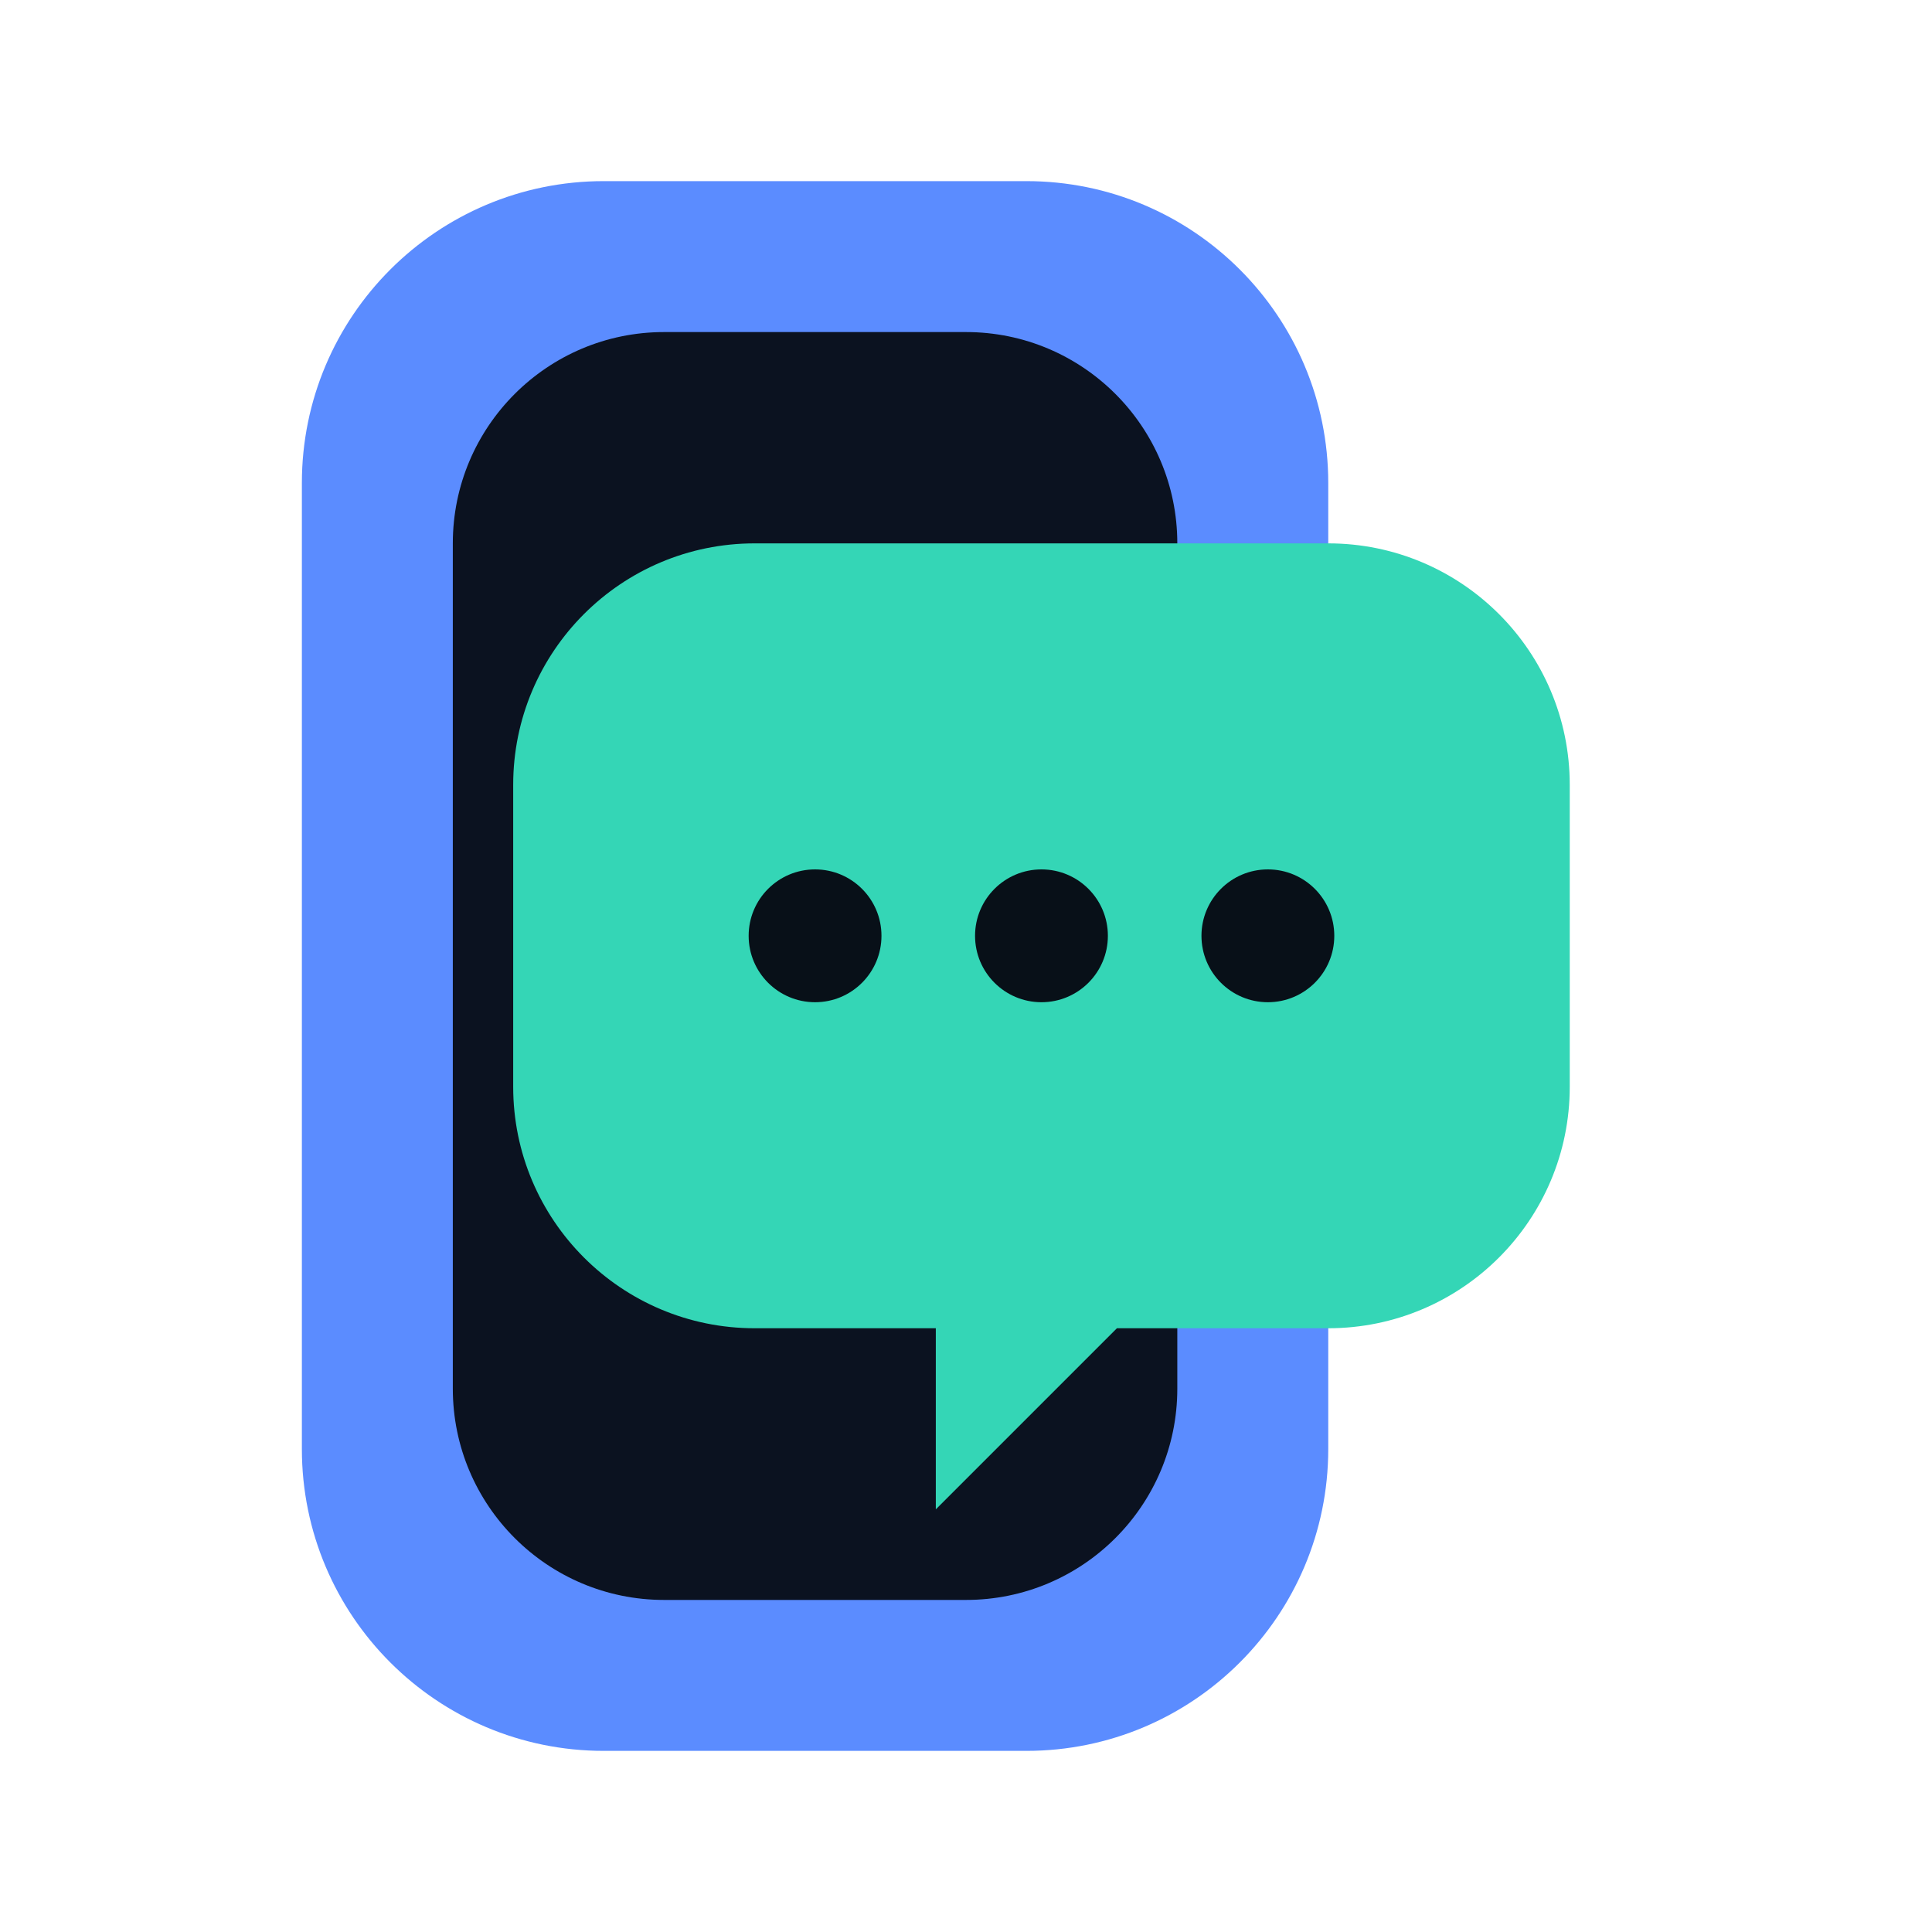
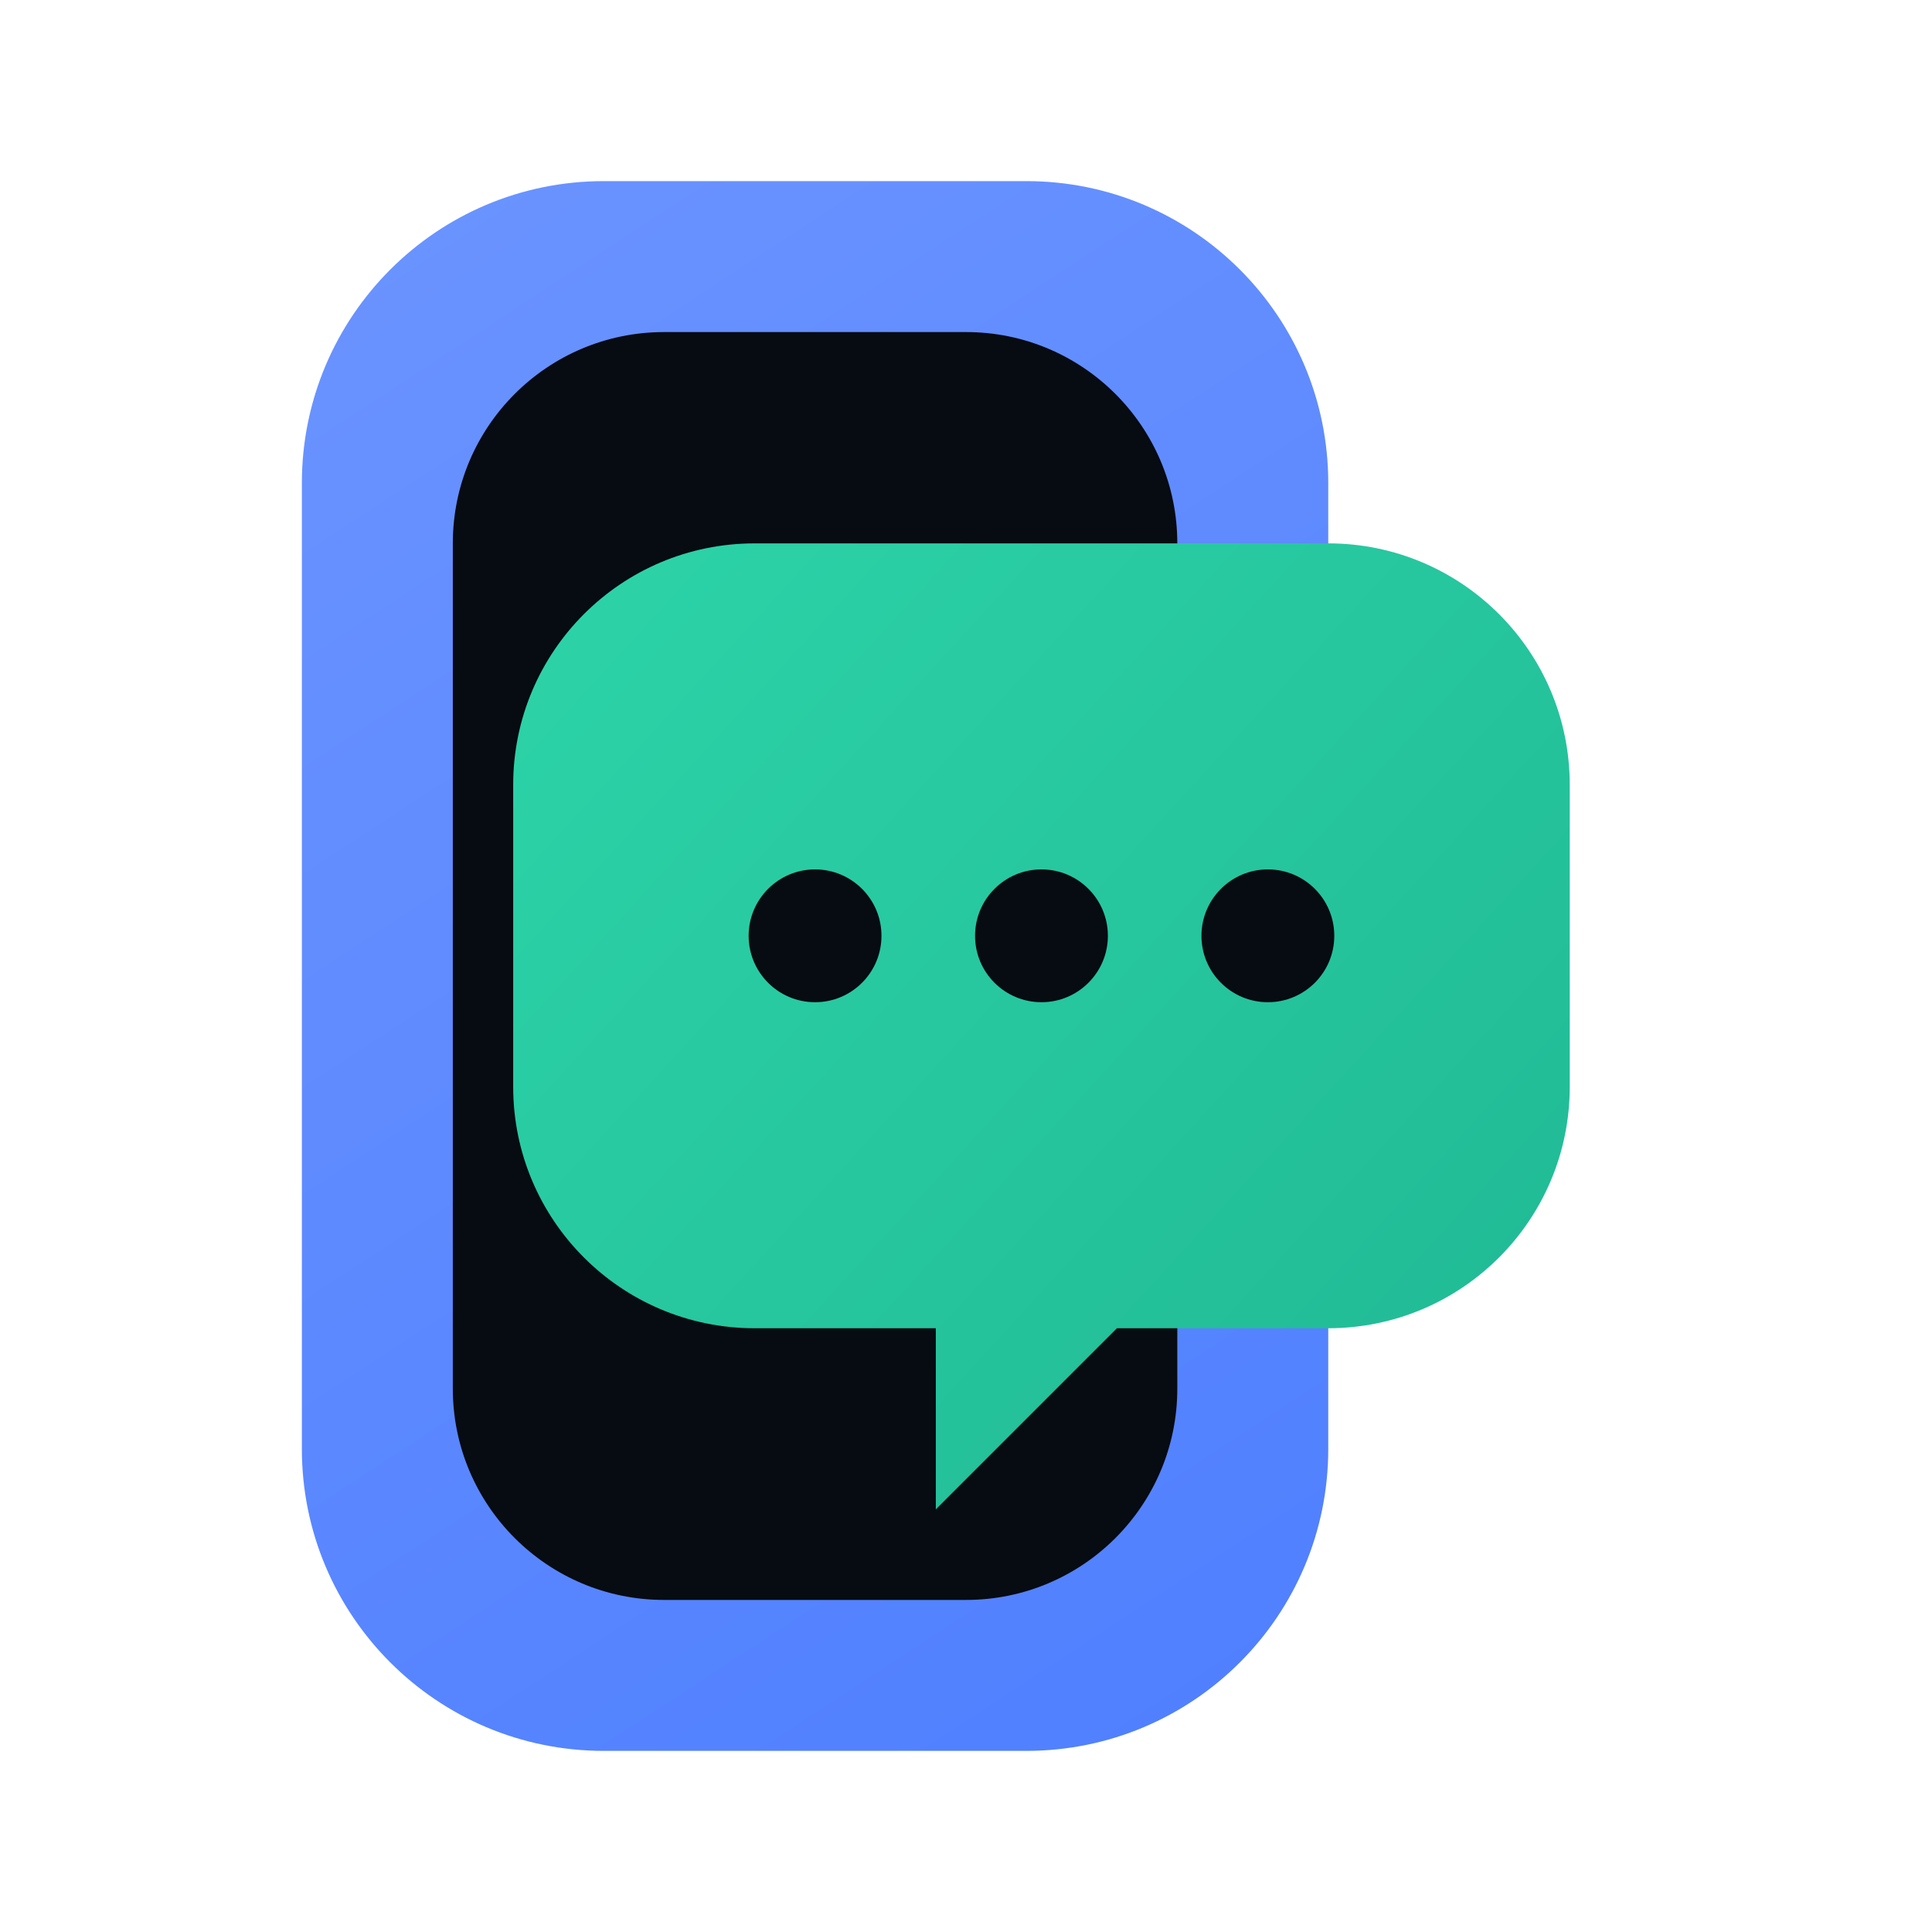
<svg xmlns="http://www.w3.org/2000/svg" width="64" height="64" viewBox="0 0 64 64" fill="none">
-   <rect x="10" y="6" width="34" height="52" rx="10" fill="#5B8CFF" />
-   <rect x="15" y="11" width="24" height="42" rx="7" fill="#0B1220" />
-   <path d="M25 18H44C48.418 18 52 21.582 52 26V36C52 40.418 48.418 44 44 44H37L31 50V44H25C20.582 44 17 40.418 17 36V26C17 21.582 20.582 18 25 18Z" fill="#34D6B6" />
-   <circle cx="27" cy="31" r="2.2" fill="#081018" />
-   <circle cx="34.5" cy="31" r="2.2" fill="#081018" />
-   <circle cx="42" cy="31" r="2.2" fill="#081018" />
+   <defs>
+     <linearGradient id="gPrimary" x1="10" y1="6" x2="44" y2="58" gradientUnits="userSpaceOnUse">
+       <stop stop-color="#6B94FF" />
+       <stop offset="1" stop-color="#4F7FFF" />
+     </linearGradient>
+     <linearGradient id="gAccent" x1="17" y1="18" x2="52" y2="50" gradientUnits="userSpaceOnUse">
+       <stop stop-color="#2DD4A8" />
+       <stop offset="1" stop-color="#1FB894" />
+     </linearGradient>
+   </defs>
+   <rect x="10" y="6" width="34" height="52" rx="10" fill="url(#gPrimary)" />
+   <rect x="15" y="11" width="24" height="42" rx="7" fill="#070B12" />
+   <path d="M25 18H44C48.418 18 52 21.582 52 26V36C52 40.418 48.418 44 44 44H37L31 50V44H25C20.582 44 17 40.418 17 36V26C17 21.582 20.582 18 25 18Z" fill="url(#gAccent)" />
+   <circle cx="27" cy="31" r="2.2" fill="#070B12" />
+   <circle cx="34.5" cy="31" r="2.2" fill="#070B12" />
+   <circle cx="42" cy="31" r="2.2" fill="#070B12" />
</svg>
